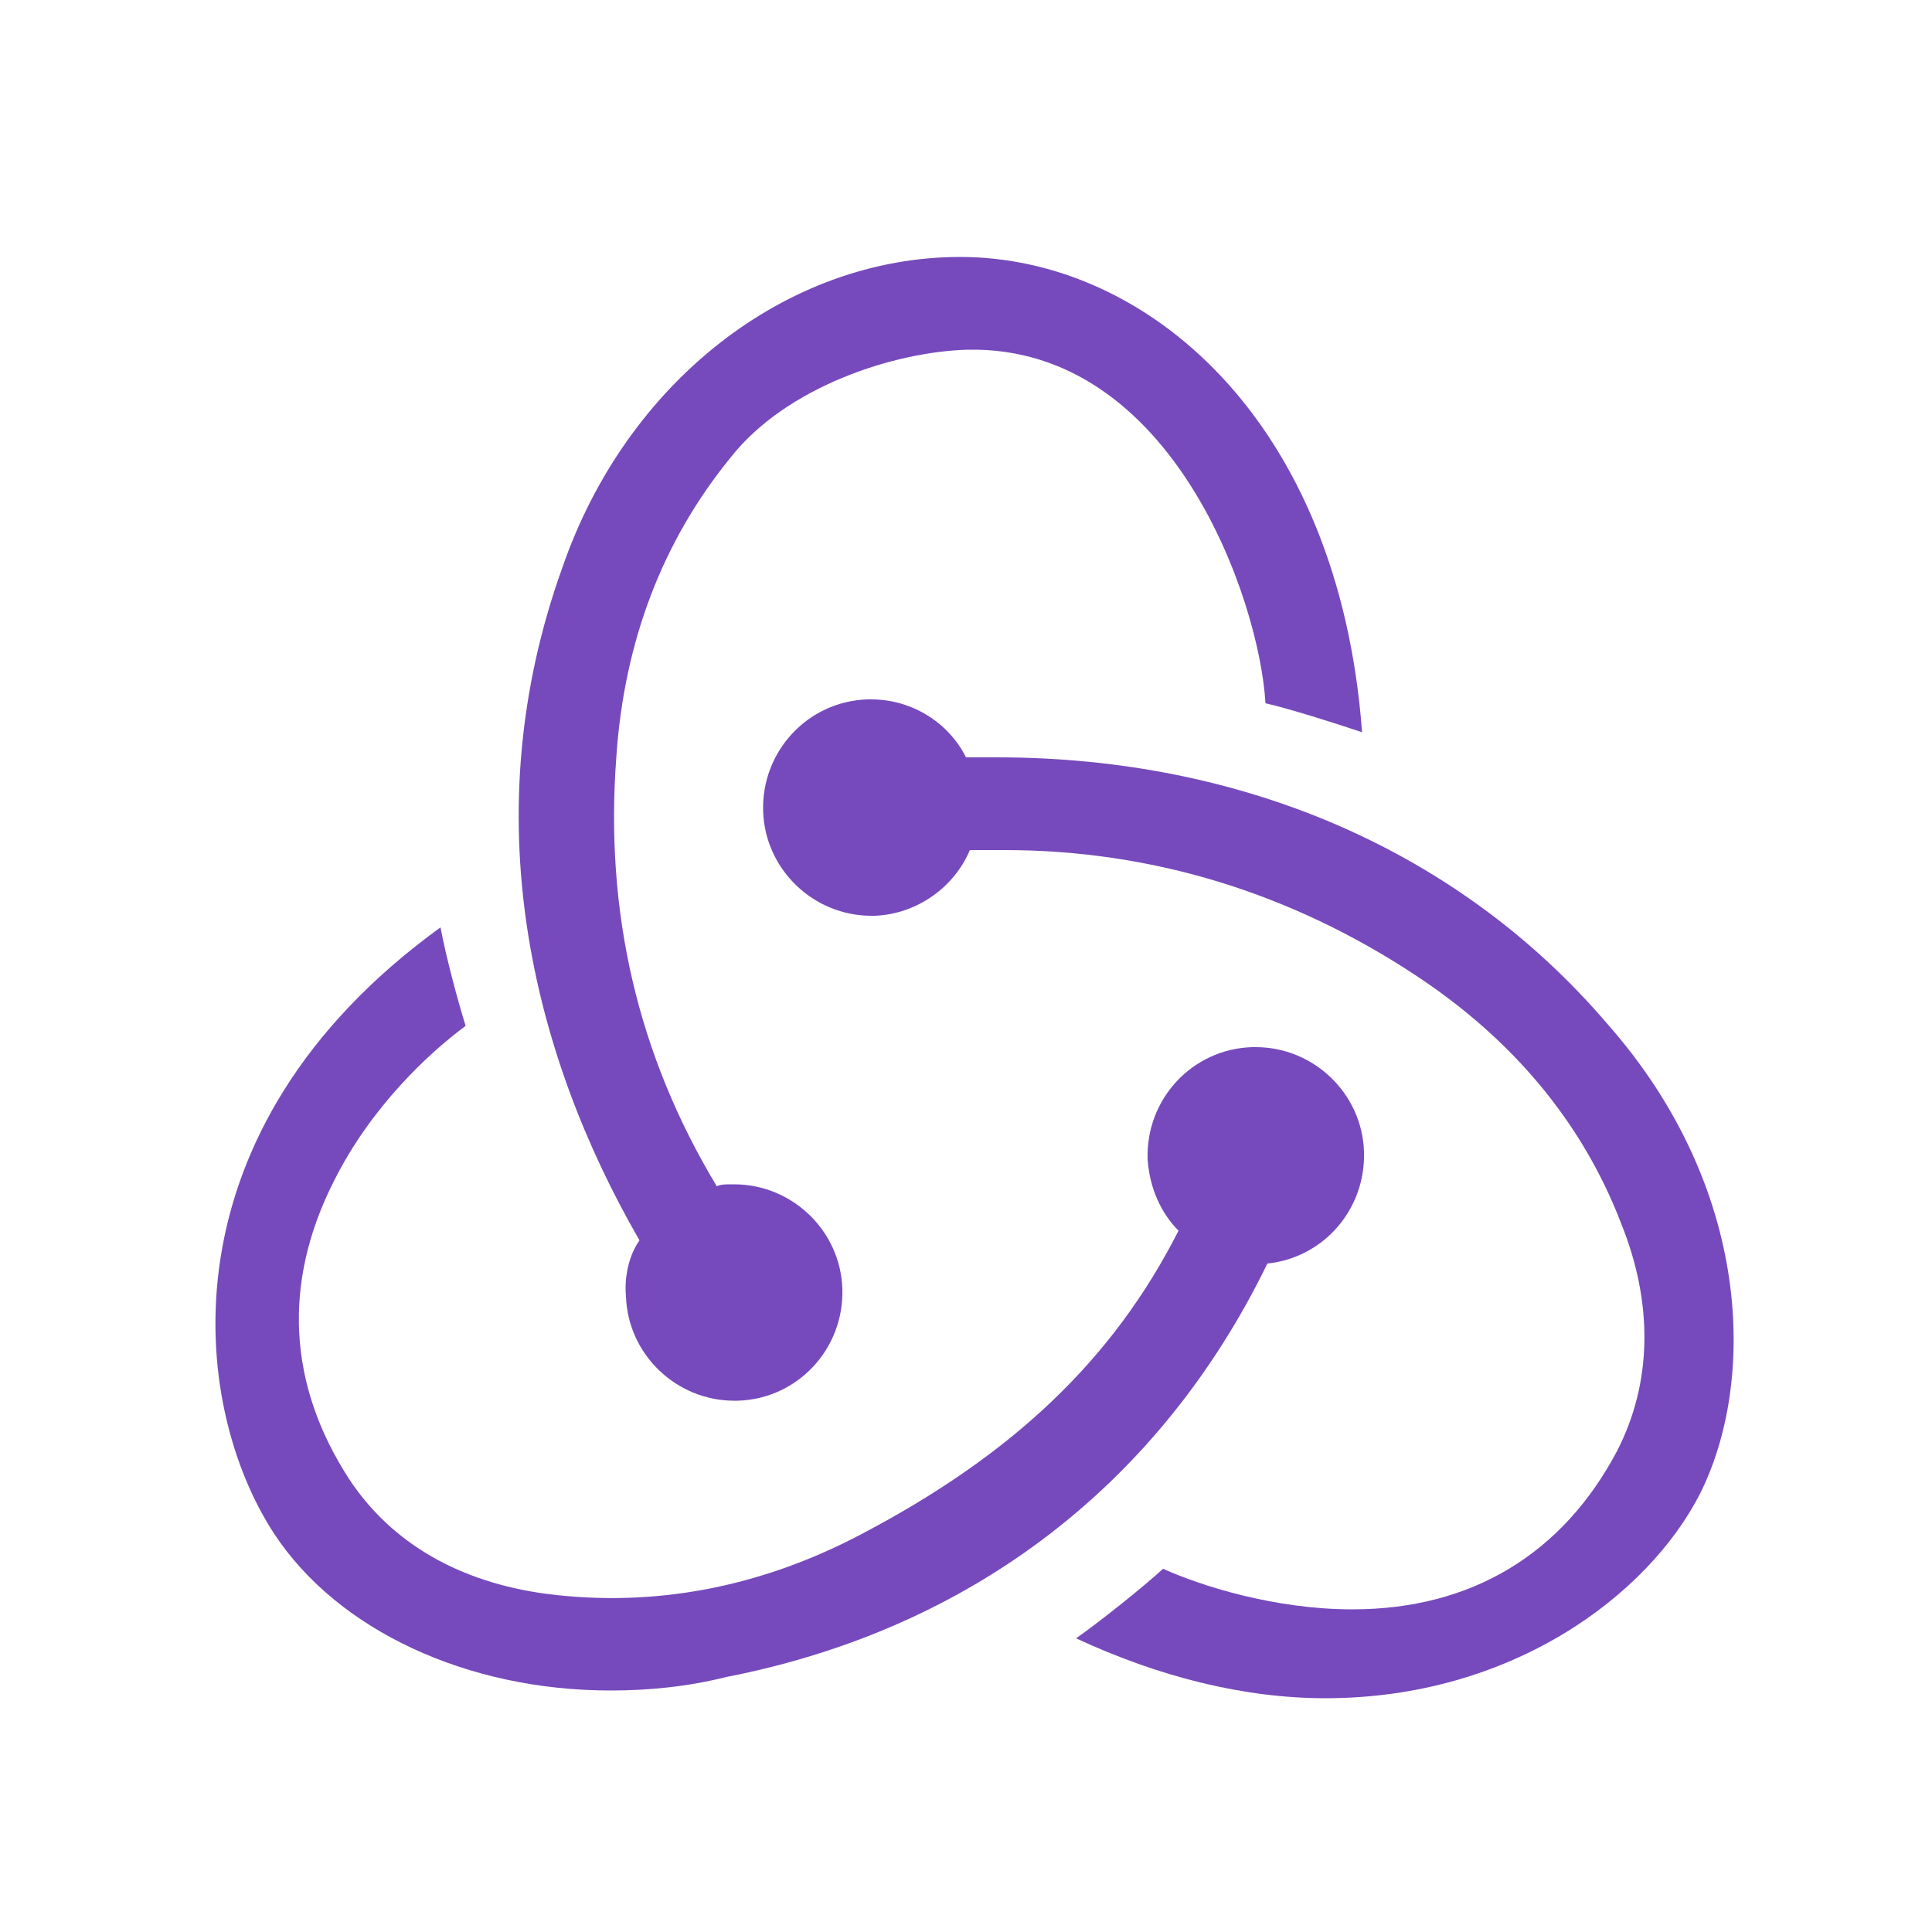
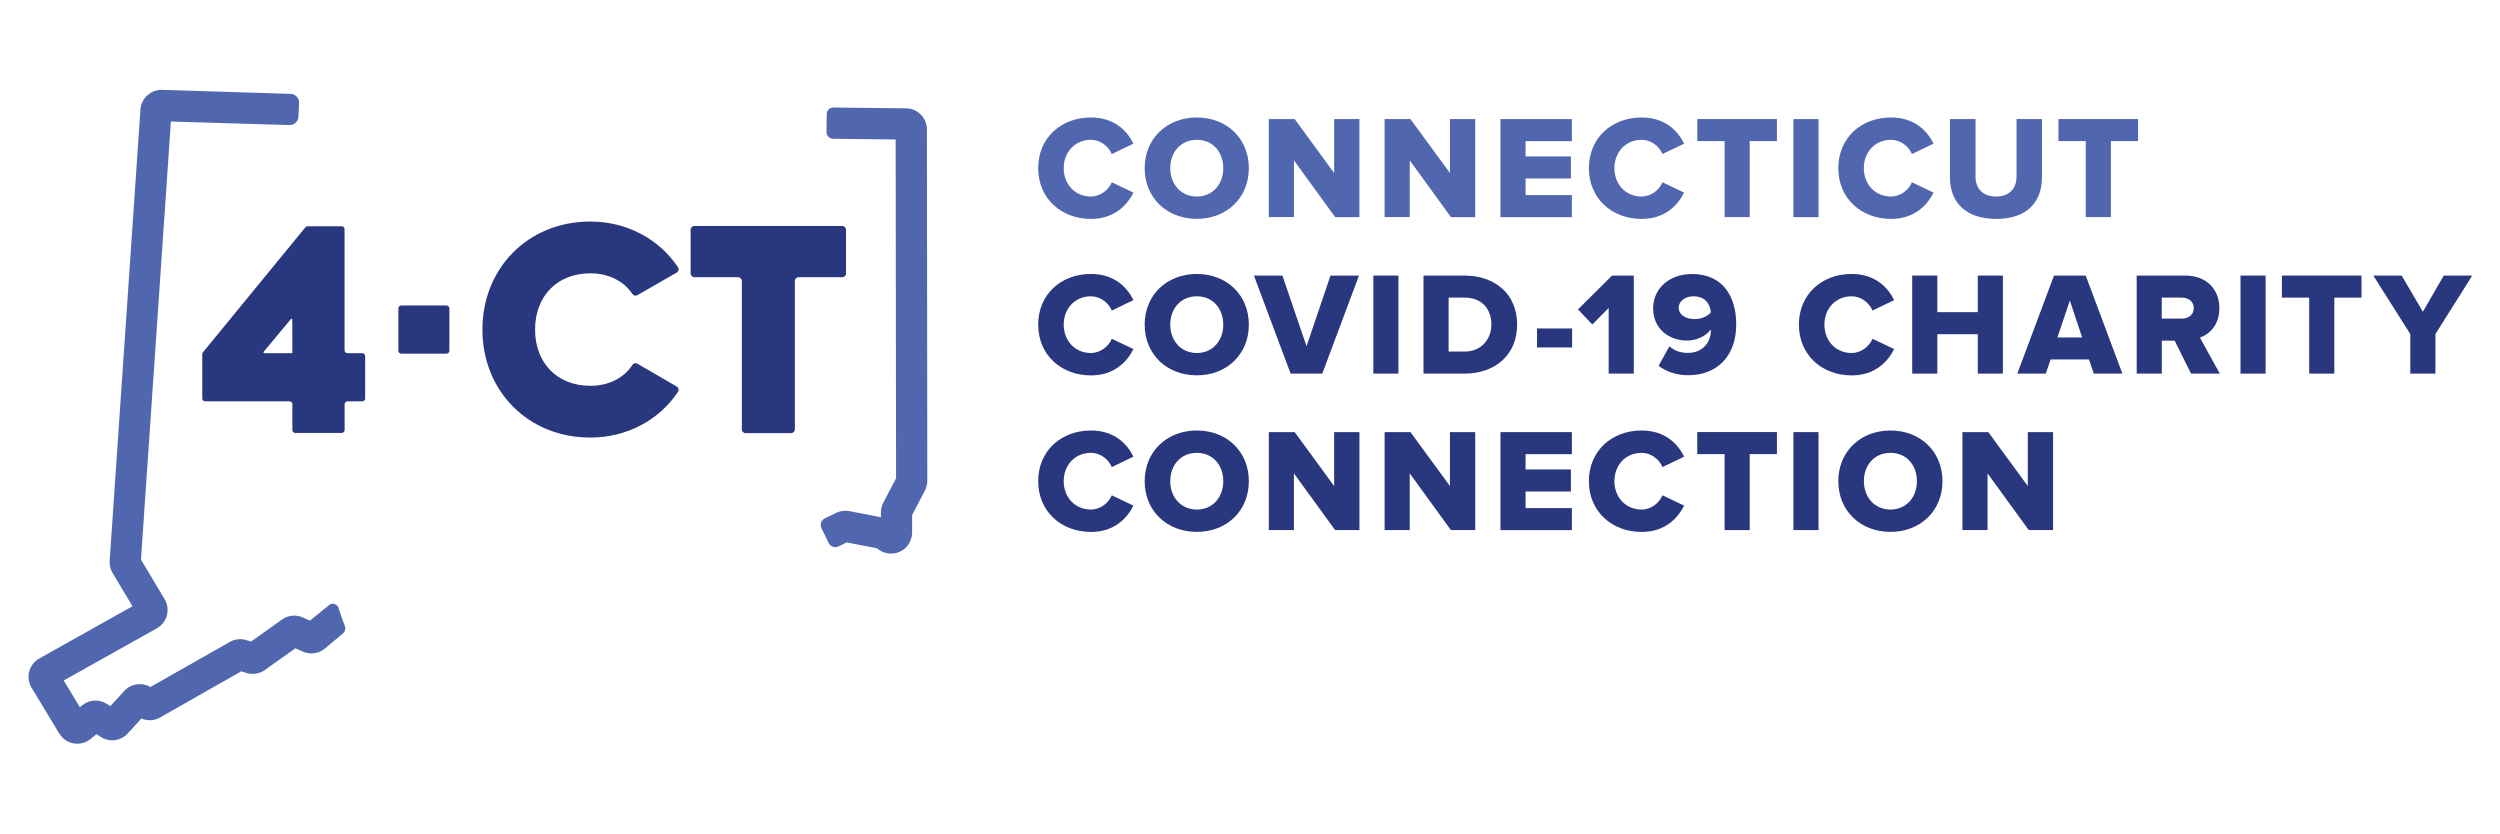
- <svg xmlns="http://www.w3.org/2000/svg" viewBox="0 0 100 100">
-   <g fill="#764ABC">
-     <path d="M65.6 65.4c2.9-.3 5.1-2.8 5-5.8-.1-3-2.6-5.4-5.6-5.4h-.2c-3.1.1-5.5 2.7-5.4 5.8.1 1.5.7 2.8 1.6 3.7-3.4 6.7-8.6 11.6-16.4 15.7-5.3 2.8-10.8 3.8-16.3 3.1-4.5-.6-8-2.6-10.2-5.9-3.2-4.9-3.5-10.2-.8-15.5 1.9-3.8 4.9-6.6 6.8-8-.4-1.3-1-3.5-1.3-5.1-14.5 10.5-13 24.7-8.6 31.4 3.3 5 10 8.1 17.4 8.1 2 0 4-.2 6-.7 12.8-2.5 22.5-10.1 28-21.4z" />
-     <path d="M83.2 53c-7.6-8.9-18.8-13.8-31.6-13.8H50c-.9-1.8-2.8-3-4.9-3h-.2c-3.1.1-5.5 2.7-5.4 5.8.1 3 2.6 5.4 5.6 5.4h.2c2.2-.1 4.1-1.5 4.9-3.4H52c7.6 0 14.8 2.2 21.3 6.5 5 3.3 8.6 7.6 10.6 12.8 1.7 4.2 1.6 8.3-.2 11.8-2.8 5.3-7.5 8.2-13.7 8.2-4 0-7.8-1.2-9.8-2.1-1.1 1-3.1 2.6-4.5 3.6 4.3 2 8.7 3.1 12.9 3.1 9.6 0 16.7-5.3 19.4-10.6 2.9-5.8 2.7-15.8-4.8-24.3z" />
-     <path d="M32.4 67.1c.1 3 2.6 5.4 5.6 5.4h.2c3.1-.1 5.5-2.7 5.4-5.8-.1-3-2.6-5.4-5.6-5.4h-.2c-.2 0-.5 0-.7.1-4.1-6.8-5.8-14.2-5.2-22.2.4-6 2.4-11.2 5.9-15.5 2.9-3.7 8.5-5.5 12.3-5.6 10.6-.2 15.1 13 15.4 18.3 1.3.3 3.5 1 5 1.5-1.2-16.2-11.2-24.6-20.8-24.6-9 0-17.3 6.5-20.6 16.1-4.6 12.8-1.6 25.1 4 34.8-.5.7-.8 1.8-.7 2.9z" />
+ <svg xmlns="http://www.w3.org/2000/svg" version="1.0" id="Layer_1" x="0px" y="0px" viewBox="0 0 432 144" style="enable-background:new 0 0 432 144;" xml:space="preserve">
+   <style type="text/css">
+ 	.st0{fill:#5067B0;}
+ 	.st1{fill:#28377E;}
+ </style>
+   <g>
+     <path class="st0" d="M179.4,29.06c0-5.23,3.94-8.76,9.11-8.76c4.06,0,6.26,2.31,7.35,4.52l-3.74,1.8   c-0.56-1.35-1.99-2.46-3.61-2.46c-2.75,0-4.7,2.11-4.7,4.9c0,2.77,1.94,4.9,4.7,4.9c1.62,0,3.05-1.12,3.61-2.46l3.74,1.78   c-1.09,2.16-3.28,4.55-7.35,4.55C183.34,37.82,179.4,34.26,179.4,29.06z" />
+     <path class="st0" d="M197.8,29.06c0-5.15,3.86-8.76,9.01-8.76s8.99,3.61,8.99,8.76c0,5.15-3.84,8.76-8.99,8.76   S197.8,34.21,197.8,29.06z M211.38,29.06c0-2.77-1.79-4.9-4.57-4.9c-2.78,0-4.59,2.13-4.59,4.9c0,2.74,1.82,4.9,4.59,4.9   C209.59,33.96,211.38,31.8,211.38,29.06z" />
+     <path class="st0" d="M230.71,37.51l-7.12-9.8v9.8h-4.34V20.58h4.47l6.82,9.32v-9.32h4.37v16.94H230.71z" />
+     <path class="st0" d="M250.72,37.51l-7.12-9.8v9.8h-4.34V20.58h4.47l6.82,9.32v-9.32h4.37v16.94H250.72z" />
+     <path class="st0" d="M259.28,37.51V20.58h12.34v3.81h-8v2.64h7.83v3.81h-7.83v2.87h8v3.81H259.28z" />
+     <path class="st0" d="M274.56,29.06c0-5.23,3.94-8.76,9.11-8.76c4.06,0,6.26,2.31,7.35,4.52l-3.74,1.8   c-0.56-1.35-1.99-2.46-3.61-2.46c-2.75,0-4.7,2.11-4.7,4.9c0,2.77,1.94,4.9,4.7,4.9c1.62,0,3.05-1.12,3.61-2.46l3.74,1.78   c-1.09,2.16-3.28,4.55-7.35,4.55C278.49,37.82,274.56,34.26,274.56,29.06z" />
+     <path class="st0" d="M298.01,37.51V24.38h-4.72v-3.81h13.76v3.81h-4.7v13.13H298.01z" />
+     <path class="st0" d="M309.9,37.51V20.58h4.34v16.94H309.9z" />
+     <path class="st0" d="M317.66,29.06c0-5.23,3.94-8.76,9.11-8.76c4.06,0,6.26,2.31,7.35,4.52l-3.74,1.8   c-0.56-1.35-1.99-2.46-3.61-2.46c-2.75,0-4.7,2.11-4.7,4.9c0,2.77,1.94,4.9,4.7,4.9c1.62,0,3.05-1.12,3.61-2.46l3.74,1.78   c-1.09,2.16-3.28,4.55-7.35,4.55C321.6,37.82,317.66,34.26,317.66,29.06z" />
+     <path class="st0" d="M336.95,30.66V20.58h4.42v9.93c0,2.01,1.21,3.45,3.56,3.45c2.32,0,3.53-1.45,3.53-3.45v-9.93h4.39v10.06   c0,4.21-2.52,7.19-7.93,7.19C339.53,37.82,336.95,34.82,336.95,30.66z" />
+     <path class="st0" d="M360.42,37.51V24.38h-4.72v-3.81h13.76v3.81h-4.7v13.13H360.42z" />
+     <path class="st1" d="M179.4,56.1c0-5.23,3.94-8.76,9.11-8.76c4.06,0,6.26,2.31,7.35,4.52l-3.74,1.8c-0.56-1.35-1.99-2.46-3.61-2.46   c-2.75,0-4.7,2.11-4.7,4.9c0,2.77,1.94,4.9,4.7,4.9c1.62,0,3.05-1.12,3.61-2.46l3.74,1.78c-1.09,2.16-3.28,4.55-7.35,4.55   C183.34,64.86,179.4,61.31,179.4,56.1z" />
+     <path class="st1" d="M197.8,56.1c0-5.15,3.86-8.76,9.01-8.76s8.99,3.61,8.99,8.76c0,5.15-3.84,8.76-8.99,8.76   S197.8,61.26,197.8,56.1z M211.38,56.1c0-2.77-1.79-4.9-4.57-4.9c-2.78,0-4.59,2.13-4.59,4.9c0,2.74,1.82,4.9,4.59,4.9   C209.59,61,211.38,58.84,211.38,56.1z" />
+     <path class="st1" d="M223.02,64.56l-6.34-16.94h4.92l4.17,12.21l4.14-12.21h4.92l-6.34,16.94H223.02z" />
+     <path class="st1" d="M237.31,64.56V47.62h4.34v16.94H237.31z" />
+     <path class="st1" d="M245.98,64.56V47.62h7.07c5.3,0,9.11,3.2,9.11,8.46s-3.81,8.48-9.09,8.48H245.98z M257.71,56.08   c0-2.62-1.57-4.65-4.64-4.65h-2.75v9.32h2.73C256,60.75,257.71,58.59,257.71,56.08z" />
+     <path class="st1" d="M265.6,60.04v-3.28h6.06v3.28H265.6z" />
+     <path class="st1" d="M277.98,64.56V53.21l-2.83,2.87l-2.47-2.62l5.88-5.84h3.76v16.94H277.98z" />
+     <path class="st1" d="M286.6,63.21l1.87-3.35c0.93,0.76,1.87,1.12,3.23,1.12c2.47,0,3.94-1.8,3.94-3.86v-0.2   c-0.81,1.12-2.42,1.93-4.12,1.93c-3.03,0-5.86-1.96-5.86-5.56c0-3.48,2.83-5.94,6.71-5.94c5.33,0,7.65,3.86,7.65,8.73   c0,5.38-3.23,8.76-8.33,8.76C289.73,64.84,287.86,64.2,286.6,63.21z M295.63,53.99c-0.1-1.37-0.91-2.79-3-2.79   c-1.59,0-2.55,0.99-2.55,1.93c0,1.42,1.44,2.01,2.73,2.01C293.87,55.14,294.9,54.78,295.63,53.99z" />
+     <path class="st1" d="M310.85,56.1c0-5.23,3.94-8.76,9.11-8.76c4.06,0,6.26,2.31,7.35,4.52l-3.74,1.8   c-0.56-1.35-1.99-2.46-3.61-2.46c-2.75,0-4.7,2.11-4.7,4.9c0,2.77,1.94,4.9,4.7,4.9c1.62,0,3.05-1.12,3.61-2.46l3.74,1.78   c-1.09,2.16-3.28,4.55-7.35,4.55C314.79,64.86,310.85,61.31,310.85,56.1z" />
+     <path class="st1" d="M341.76,64.56v-6.81h-6.99v6.81h-4.34V47.62h4.34v6.32h6.99v-6.32h4.34v16.94H341.76z" />
+     <path class="st1" d="M361.81,64.56l-0.83-2.44h-6.64l-0.83,2.44h-4.92l6.34-16.94h5.48l6.34,16.94H361.81z M357.67,51.94   l-2.15,6.37h4.27L357.67,51.94z" />
+     <path class="st1" d="M378.61,64.56l-2.83-5.69h-2.22v5.69h-4.34V47.62h8.43c3.74,0,5.86,2.49,5.86,5.64c0,2.95-1.77,4.52-3.36,5.08   l3.43,6.22H378.61z M379.08,53.23c0-1.17-0.93-1.8-2.1-1.8h-3.43v3.63h3.43C378.15,55.06,379.08,54.43,379.08,53.23z" />
+     <path class="st1" d="M387.16,64.56V47.62h4.34v16.94H387.16z" />
+     <path class="st1" d="M399.03,64.56V51.43h-4.72v-3.81h13.76v3.81h-4.7v13.13H399.03z" />
+     <path class="st1" d="M416.5,64.56v-6.83l-6.39-10.11h4.9l3.66,6.25l3.61-6.25h4.92l-6.36,10.11v6.83H416.5z" />
+     <path class="st1" d="M179.4,83.15c0-5.23,3.94-8.76,9.11-8.76c4.06,0,6.26,2.31,7.35,4.52l-3.74,1.8   c-0.56-1.35-1.99-2.46-3.61-2.46c-2.75,0-4.7,2.11-4.7,4.9c0,2.77,1.94,4.9,4.7,4.9c1.62,0,3.05-1.12,3.61-2.46l3.74,1.78   c-1.09,2.16-3.28,4.55-7.35,4.55C183.34,91.91,179.4,88.35,179.4,83.15z" />
+     <path class="st1" d="M197.8,83.15c0-5.15,3.86-8.76,9.01-8.76s8.99,3.61,8.99,8.76c0,5.15-3.84,8.76-8.99,8.76   S197.8,88.3,197.8,83.15z M211.38,83.15c0-2.77-1.79-4.9-4.57-4.9c-2.78,0-4.59,2.13-4.59,4.9c0,2.74,1.82,4.9,4.59,4.9   C209.59,88.05,211.38,85.89,211.38,83.15z" />
+     <path class="st1" d="M230.71,91.6l-7.12-9.8v9.8h-4.34V74.67h4.47l6.82,9.32v-9.32h4.37V91.6H230.71z" />
+     <path class="st1" d="M250.72,91.6l-7.12-9.8v9.8h-4.34V74.67h4.47l6.82,9.32v-9.32h4.37V91.6H250.72z" />
+     <path class="st1" d="M259.28,91.6V74.67h12.34v3.81h-8v2.64h7.83v3.81h-7.83v2.87h8v3.81H259.28z" />
+     <path class="st1" d="M274.56,83.15c0-5.23,3.94-8.76,9.11-8.76c4.06,0,6.26,2.31,7.35,4.52l-3.74,1.8   c-0.56-1.35-1.99-2.46-3.61-2.46c-2.75,0-4.7,2.11-4.7,4.9c0,2.77,1.94,4.9,4.7,4.9c1.62,0,3.05-1.12,3.61-2.46l3.74,1.78   c-1.09,2.16-3.28,4.55-7.35,4.55C278.49,91.91,274.56,88.35,274.56,83.15z" />
+     <path class="st1" d="M298.01,91.6V78.47h-4.72v-3.81h13.76v3.81h-4.7V91.6H298.01z" />
+     <path class="st1" d="M309.9,91.6V74.67h4.34V91.6H309.9z" />
+     <path class="st1" d="M317.66,83.15c0-5.15,3.86-8.76,9.01-8.76s8.99,3.61,8.99,8.76c0,5.15-3.84,8.76-8.99,8.76   S317.66,88.3,317.66,83.15z M331.24,83.15c0-2.77-1.79-4.9-4.57-4.9c-2.78,0-4.59,2.13-4.59,4.9c0,2.74,1.82,4.9,4.59,4.9   C329.45,88.05,331.24,85.89,331.24,83.15z" />
+     <path class="st1" d="M350.57,91.6l-7.12-9.8v9.8h-4.34V74.67h4.47l6.82,9.32v-9.32h4.37V91.6H350.57z" />
  </g>
+   <g>
+     <path class="st1" d="M77.15,61.11c0.28,0,0.5-0.22,0.5-0.5v-7.32c0-0.28-0.22-0.5-0.5-0.5h-7.81c-0.28,0-0.5,0.22-0.5,0.5v7.32   c0,0.28,0.22,0.5,0.5,0.5H77.15z" />
+   </g>
+   <g>
+     <path class="st1" d="M83.36,56.95c0-10.54,7.82-18.67,18.67-18.67c6.29,0,11.93,3.07,15.12,7.9c0.21,0.32,0.1,0.75-0.23,0.93   l-6.79,3.9c-0.3,0.17-0.67,0.06-0.86-0.22c-1.47-2.24-4.16-3.56-7.25-3.56c-5.78,0-9.56,3.99-9.56,9.72s3.78,9.72,9.56,9.72   c3.09,0,5.78-1.32,7.25-3.6c0.19-0.29,0.56-0.4,0.86-0.23l6.79,3.94c0.33,0.19,0.44,0.62,0.23,0.93c-3.19,4.83-8.78,7.9-15.13,7.9   C91.18,75.62,83.36,67.49,83.36,56.95z" />
+     <path class="st1" d="M145.54,47.9h-7.53c-0.36,0-0.66,0.3-0.66,0.66v25.63c0,0.36-0.3,0.66-0.66,0.66h-7.84   c-0.36,0-0.66-0.3-0.66-0.66V48.56c0-0.36-0.3-0.66-0.66-0.66h-7.53c-0.36,0-0.66-0.3-0.66-0.66v-7.53c0-0.36,0.3-0.66,0.66-0.66   h25.53c0.36,0,0.66,0.3,0.66,0.66v7.53C146.2,47.6,145.9,47.9,145.54,47.9z" />
+   </g>
+   <g>
+     <path class="st0" d="M56.99,104.46c0.57-0.32,1.3-0.03,1.5,0.59l0.49,1.46l0.62,1.72c0.16,0.43,0.03,0.92-0.33,1.22l-3.18,2.66   c-1.06,0.85-2.49,1.04-3.74,0.49l-1.31-0.58l-5.28,3.76c-0.93,0.66-2.14,0.85-3.23,0.49L41.7,116l-14.04,7.98   c-1,0.57-2.19,0.62-3.22,0.18l-2.39,2.6c-1.18,1.28-3.11,1.54-4.59,0.61l-0.8-0.5l-1.01,0.82c-0.65,0.53-1.47,0.82-2.3,0.82   c-0.42,0-0.85-0.07-1.26-0.22c-0.8-0.29-1.45-0.88-1.89-1.6l-4.75-7.86c-0.51-0.84-0.65-1.86-0.4-2.8   c0.25-0.94,0.88-1.76,1.73-2.24l16.11-9.03l-3.44-5.76c-0.38-0.64-0.55-1.37-0.5-2.11l5.32-77.98c0.13-1.95,1.82-3.46,3.79-3.38   l22.18,0.69c0.84,0.04,1.48,0.75,1.44,1.59l-0.11,2.36c-0.04,0.84-0.75,1.48-1.59,1.44l-20.45-0.61L24.36,96.7l4.09,6.85   c0.5,0.84,0.64,1.85,0.39,2.79c-0.25,0.94-0.88,1.75-1.73,2.23l-16.1,9.02l2.79,4.61l0.41-0.33c1.21-0.99,2.91-1.09,4.22-0.26   l0.64,0.4l2.41-2.62c1.17-1.27,3.04-1.53,4.5-0.67l13.74-7.8c0.88-0.5,1.95-0.61,2.91-0.29l0.74,0.24l5.37-3.82   c1.04-0.74,2.4-0.88,3.57-0.36l1.25,0.55L56.99,104.46L56.99,104.46z" />
+   </g>
+   <g>
+     <path class="st0" d="M153.97,95.66c-0.85,0-1.7-0.3-2.37-0.87l-0.06-0.05l-5.24-1.01l-1.4,0.69c-0.64,0.31-1.4,0.05-1.71-0.59   l-1.24-2.55c-0.31-0.64-0.05-1.4,0.59-1.71l1.94-0.95c0.7-0.34,1.51-0.45,2.28-0.3l5.46,1.06l0-0.84c0-0.58,0.14-1.16,0.41-1.67   l2.21-4.22l-0.07-58.55l-10.81-0.12c-0.64-0.01-1.15-0.53-1.14-1.17l0.03-3.09c0.01-0.64,0.53-1.15,1.17-1.14l12.56,0.14   c1.98,0.02,3.58,1.65,3.59,3.62l0.07,60.74c0,0.58-0.14,1.16-0.41,1.68l-2.21,4.23l-0.01,2.96c0,1.09-0.45,2.16-1.29,2.87   C155.62,95.38,154.8,95.66,153.97,95.66z M157.61,88.53L157.61,88.53C157.61,88.54,157.61,88.54,157.61,88.53z M154.83,83.07   C154.83,83.07,154.83,83.07,154.83,83.07L154.83,83.07z" />
+   </g>
+   <path class="st1" d="M62.59,61.03h-2.55c-0.28,0-0.5-0.22-0.5-0.5V39.6c0-0.28-0.22-0.5-0.5-0.5h-5.88c-0.15,0-0.29,0.07-0.39,0.18  L35.06,60.89c-0.07,0.09-0.11,0.2-0.11,0.32v7.64c0,0.27,0.22,0.5,0.5,0.5h14.57c0.27,0,0.5,0.22,0.5,0.5v4.46  c0,0.28,0.22,0.5,0.5,0.5h8.03c0.28,0,0.5-0.22,0.5-0.5v-4.46c0-0.27,0.22-0.5,0.5-0.5h2.55c0.28,0,0.5-0.22,0.5-0.5v-7.32  C63.09,61.25,62.86,61.03,62.59,61.03z M50.37,61.03h-4.7c-0.13,0-0.19-0.15-0.11-0.24l4.69-5.64c0.09-0.1,0.26-0.04,0.26,0.1  l0.01,5.64C50.52,60.97,50.46,61.03,50.37,61.03z" />
</svg>
